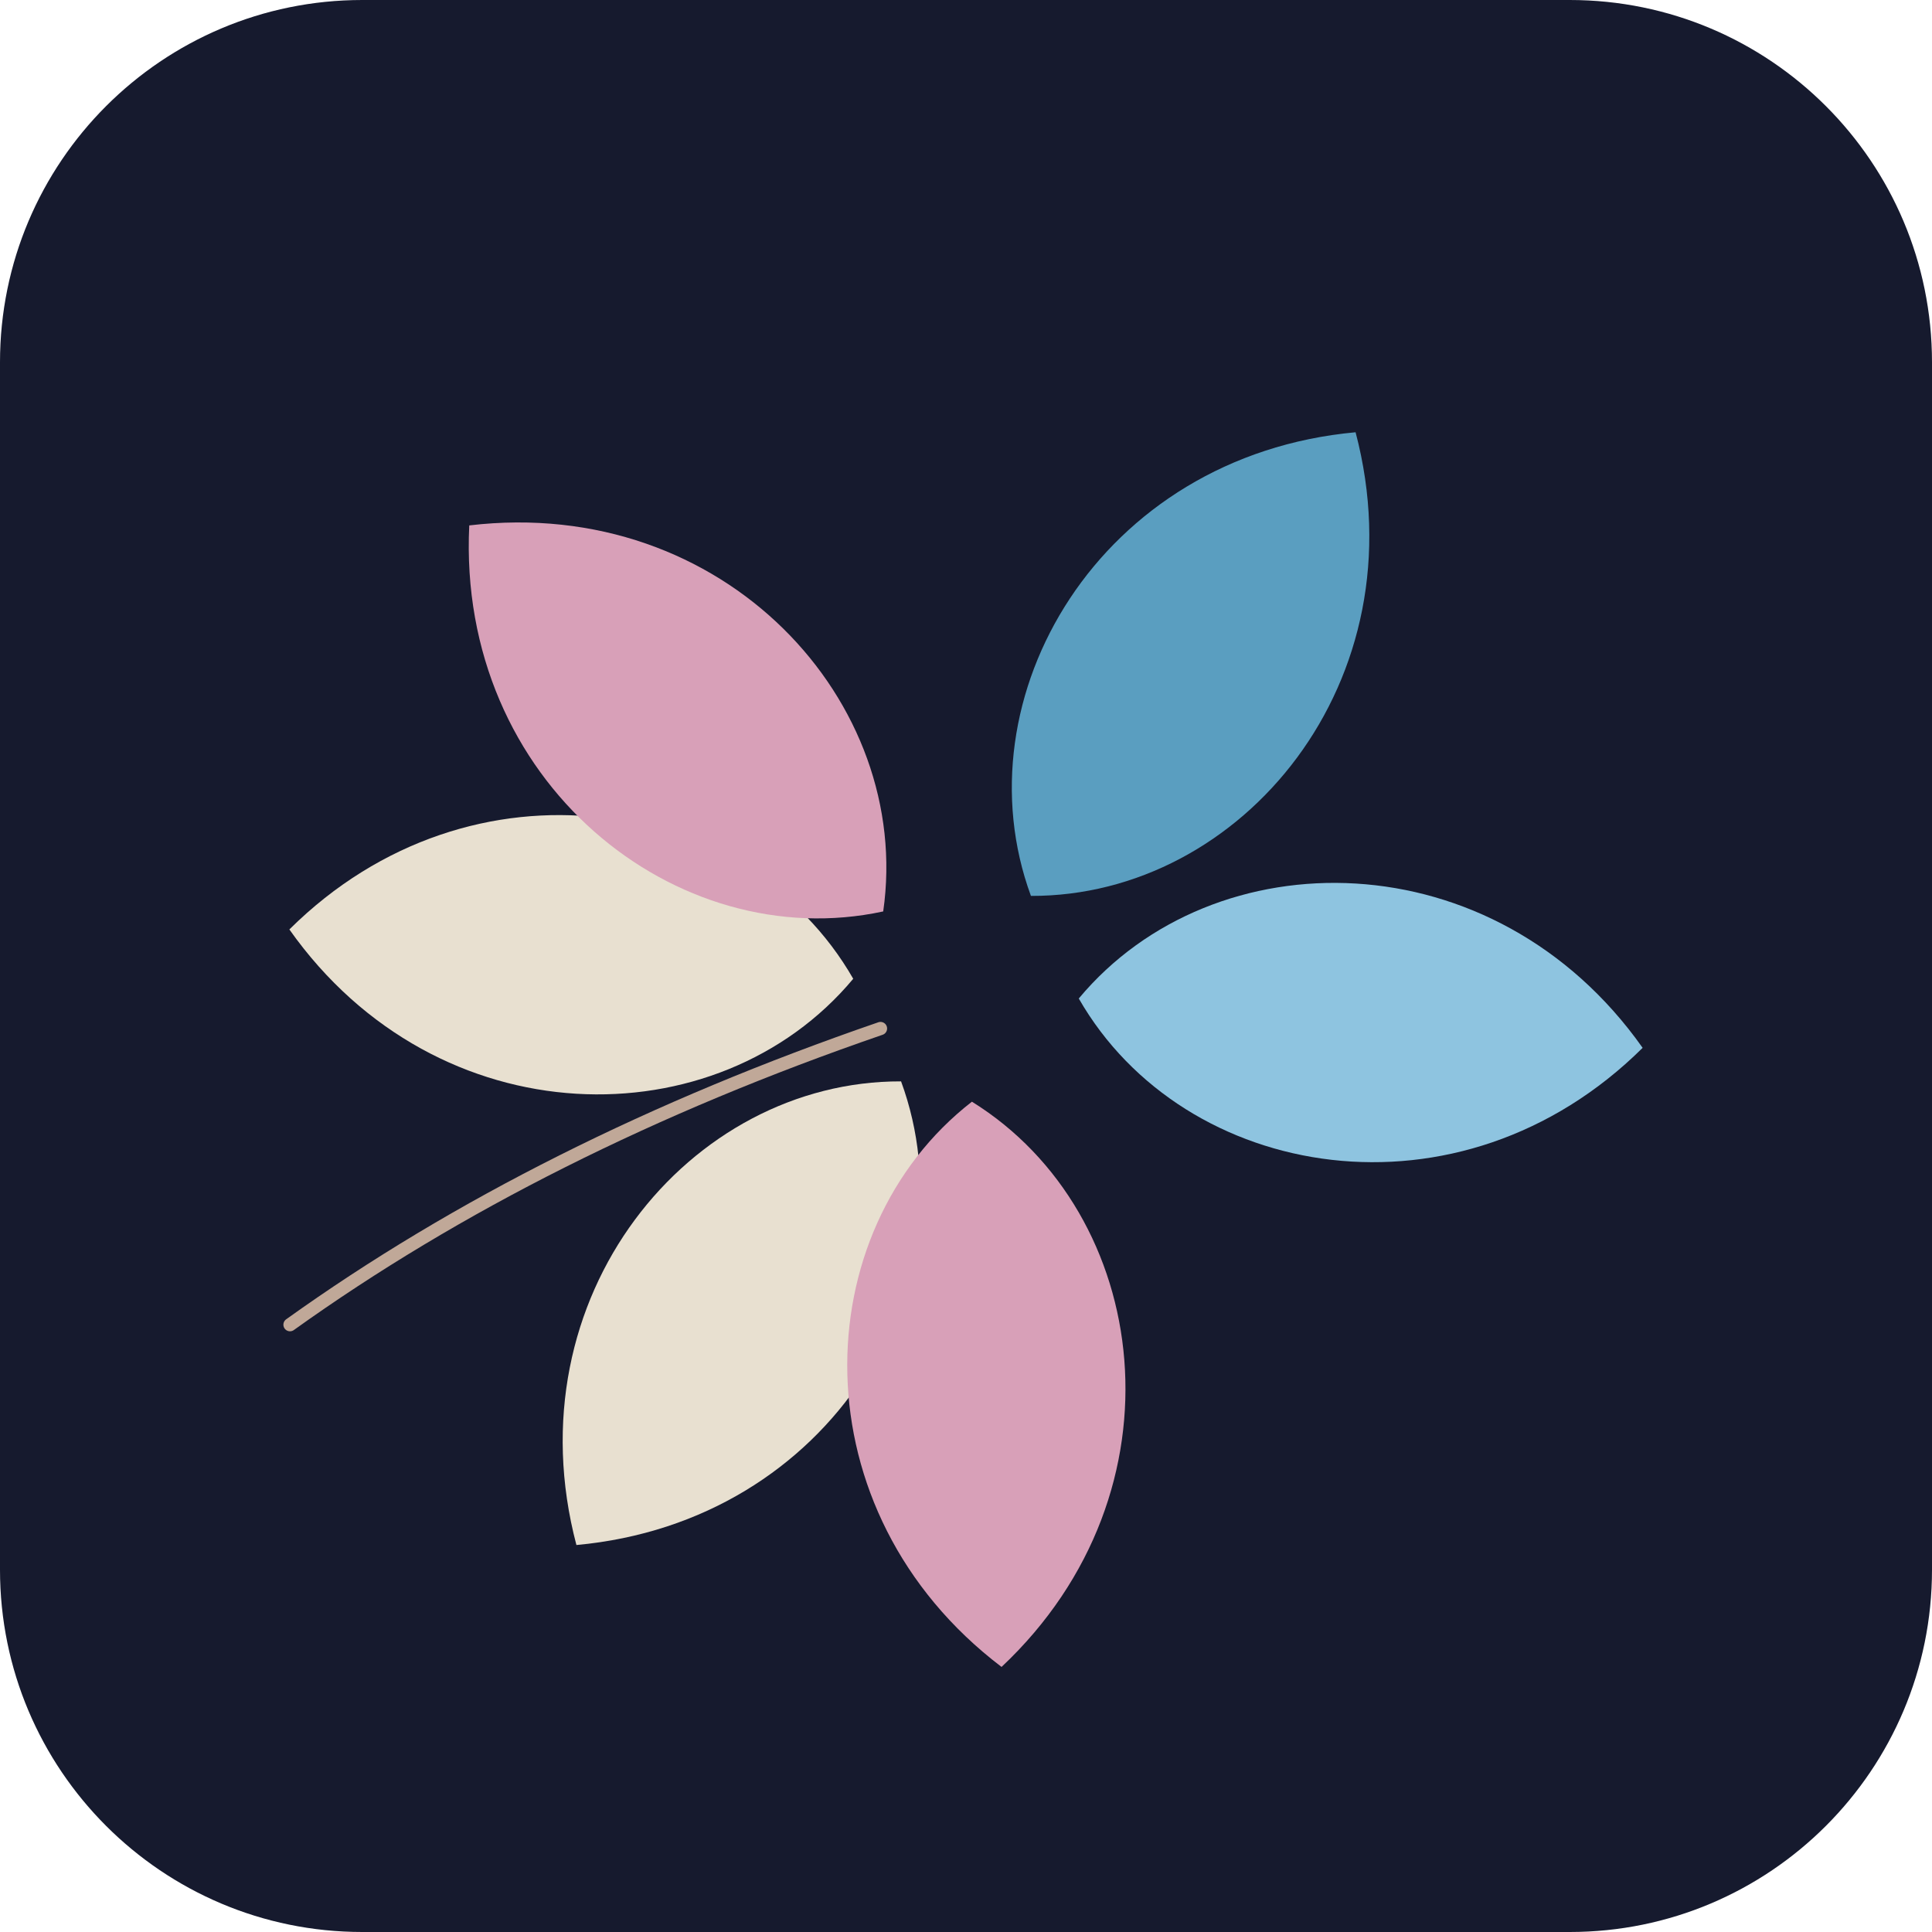
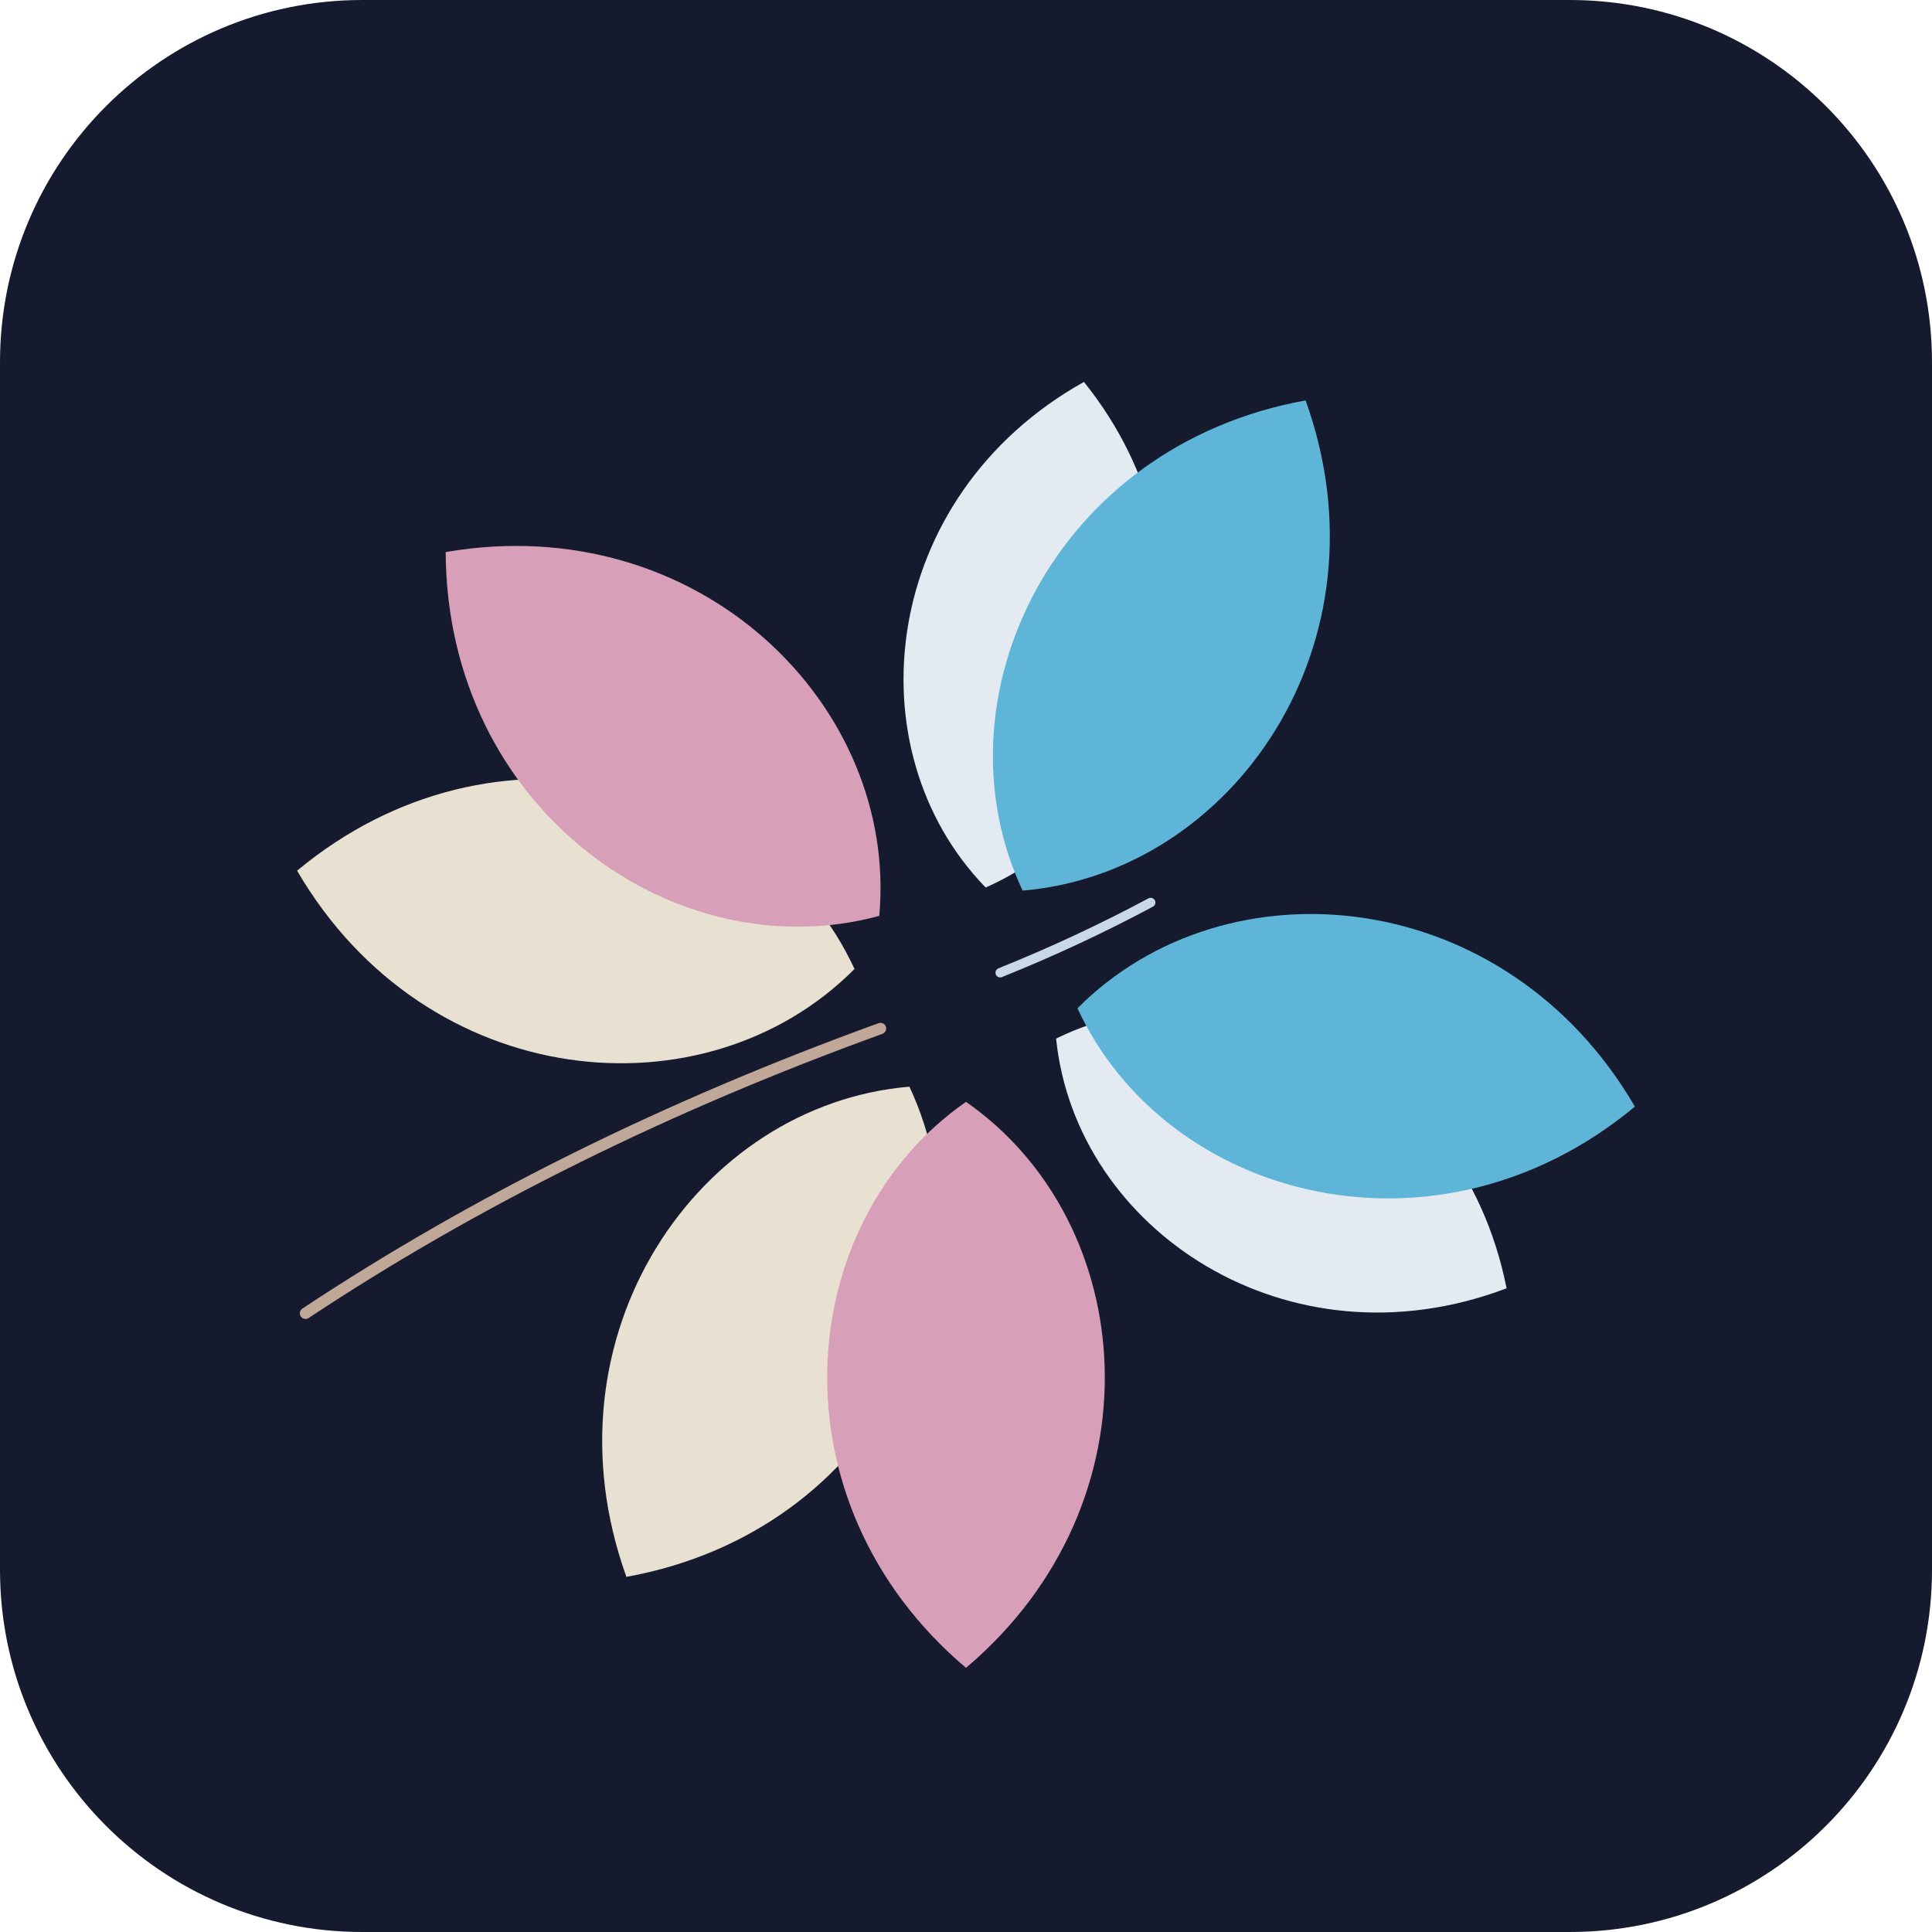
<svg xmlns="http://www.w3.org/2000/svg" viewBox="0 0 512 512">
  <rect width="512" height="512" rx="96" fill="#161a2e" />
  <g transform="translate(256,262) rotate(35)">
-     <g transform="rotate(180)">
+     <g transform="rotate(175)">
      <path d="M0,-30 C-46,-62 -52,-136 0,-180 C52,-136 46,-62 0,-30Z" fill="#e8e0d0" />
    </g>
-     <g transform="rotate(240)">
+     <g transform="rotate(245)">
      <path d="M0,-30 C-46,-62 -52,-136 0,-180 C52,-136 46,-62 0,-30Z" fill="#e8e0d0" />
    </g>
-     <g transform="rotate(278)">
+     <g transform="rotate(275)">
      <path d="M0,-30 C-46,-62 -52,-136 0,-180 C52,-136 46,-62 0,-30Z" fill="#d8a0b8" />
    </g>
-     <g transform="rotate(142)">
+     <g transform="rotate(145)">
      <path d="M0,-30 C-46,-62 -52,-136 0,-180 C52,-136 46,-62 0,-30Z" fill="#d8a0b8" />
    </g>
-     <g transform="rotate(0)">
-       <path d="M0,-30 C-46,-62 -52,-136 0,-180 C52,-136 46,-62 0,-30Z" fill="#5a9ec0" />
+     <g transform="rotate(336) scale(0.91)">
+       <path d="M0,-30 C-46,-62 -52,-136 0,-180 C52,-136 46,-62 0,-30Z" fill="#e4eaf2" />
    </g>
-     <g transform="rotate(60)">
-       <path d="M0,-30 C-46,-62 -52,-136 0,-180 C52,-136 46,-62 0,-30Z" fill="#8ec4e0" />
+     <g transform="rotate(84) scale(0.91)">
+       <path d="M0,-30 C-46,-62 -52,-136 0,-180 C52,-136 46,-62 0,-30Z" fill="#e4eaf2" />
+     </g>
+     <g transform="rotate(355)">
+       <path d="M0,-30 C-46,-62 -52,-136 0,-180 C52,-136 46,-62 0,-30Z" fill="#5fb5d8" />
+     </g>
+     <g transform="rotate(65)">
+       <path d="M0,-30 C-46,-62 -52,-136 0,-180 C52,-136 46,-62 0,-30Z" fill="#5fb5d8" />
+     </g>
+     <g transform="rotate(30)">
+       <path d="M0,-10 Q1.2,-32 0,-54" stroke="#c8d8e8" stroke-width="2.5" fill="none" stroke-linecap="round" />
    </g>
    <g transform="rotate(210)">
-       <path d="M0,-25 Q10,-120 -5,-200" stroke="#c0a898" stroke-width="3.5" fill="none" stroke-linecap="round" />
+       <path d="M0,-25 Q8,-115 -4,-195" stroke="#c0a898" stroke-width="3" fill="none" stroke-linecap="round" />
    </g>
  </g>
</svg>
